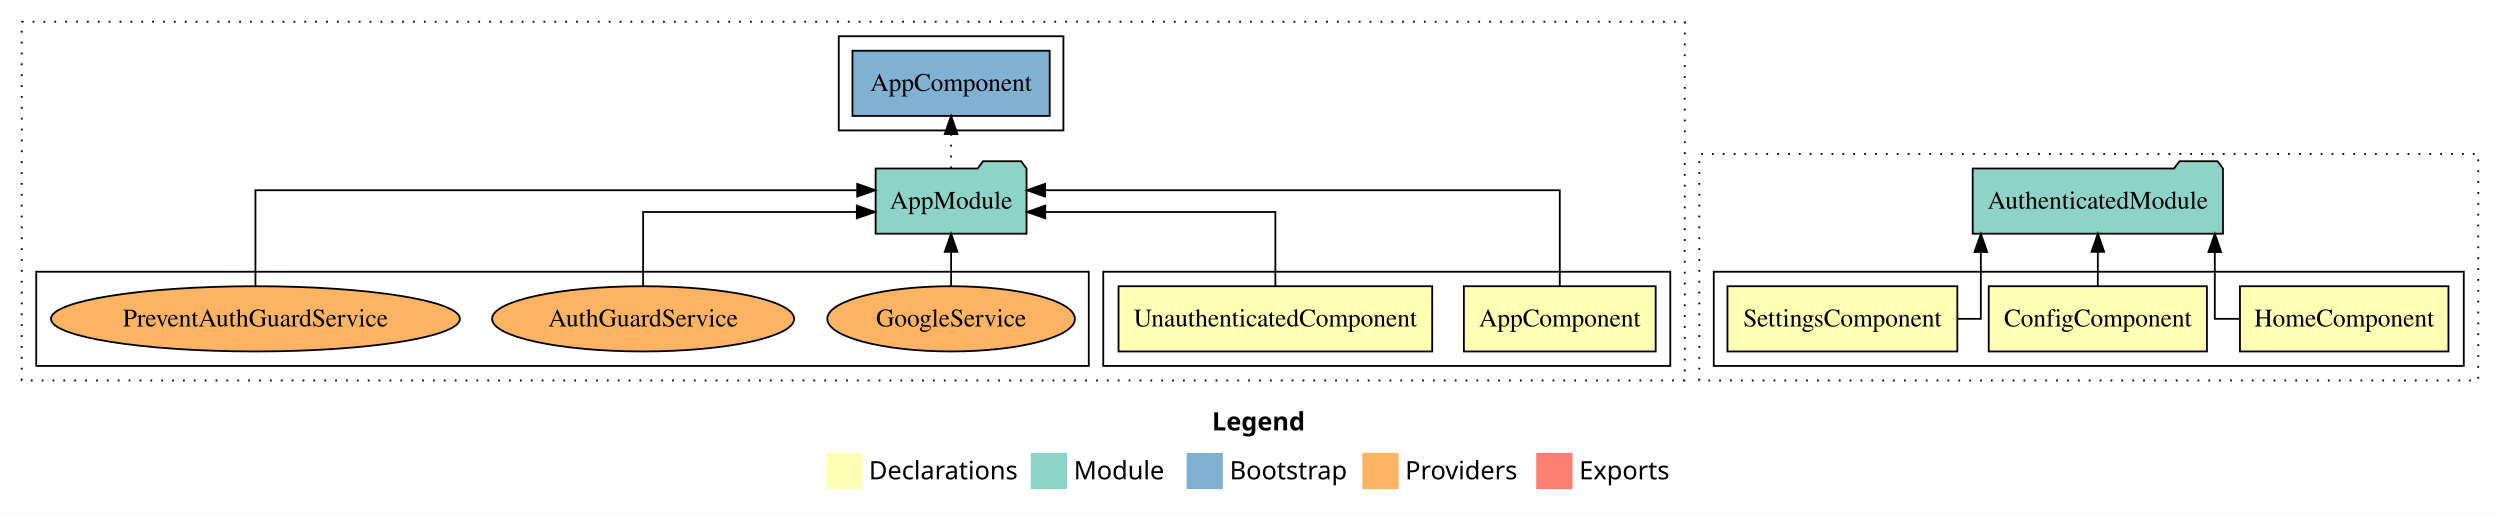
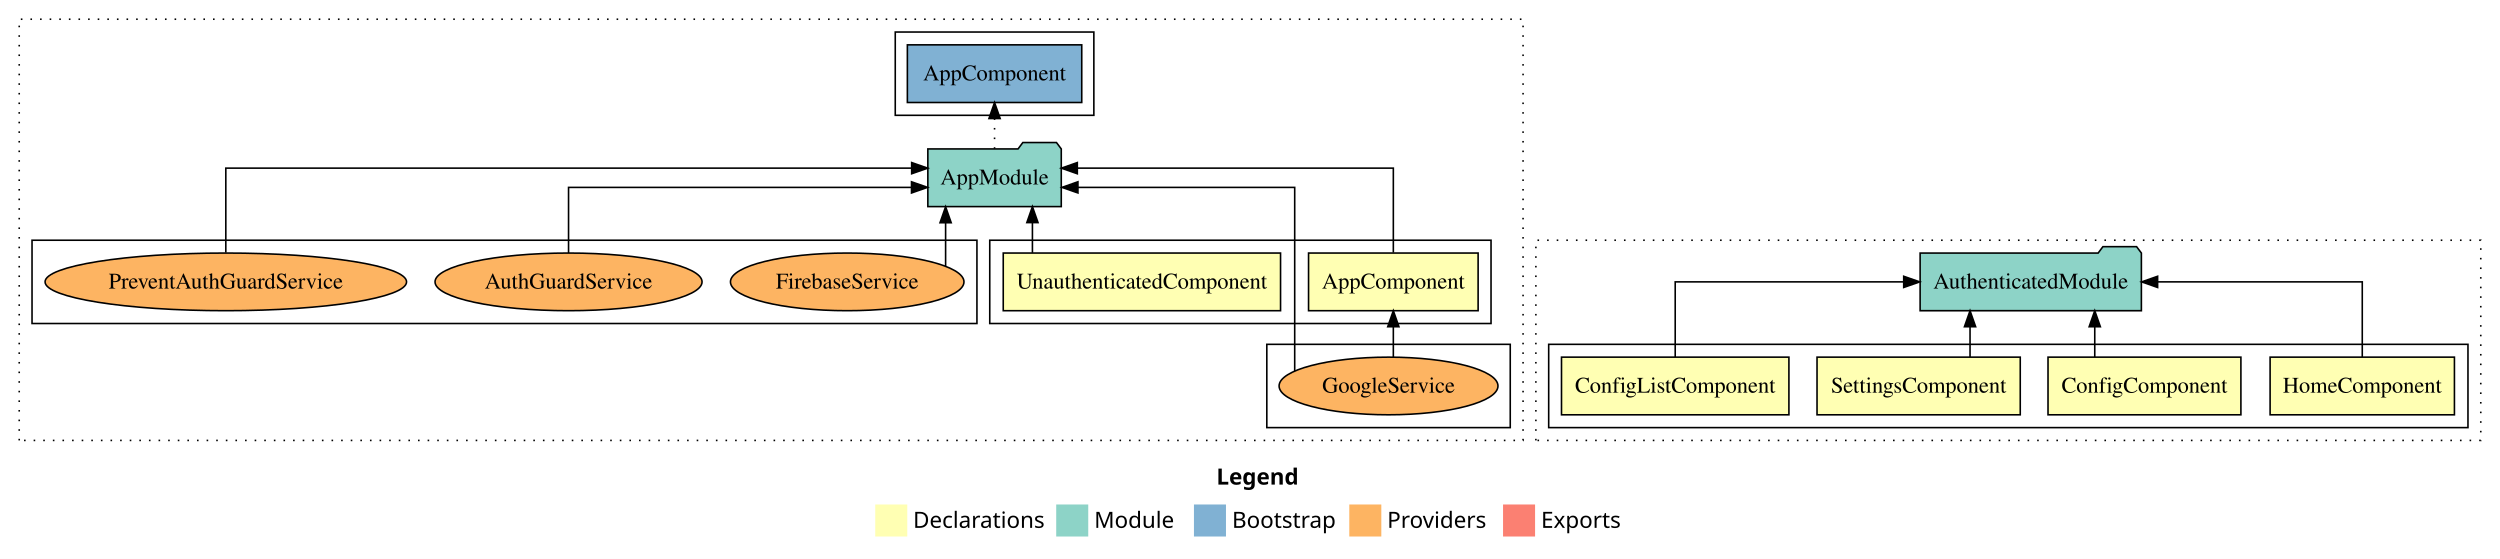
- <svg xmlns="http://www.w3.org/2000/svg" width="1380pt" height="284pt" viewBox="0.00 0.00 1380.00 284.00">
-   <g id="graph0" class="graph" transform="scale(1 1) rotate(0) translate(4 280)">
-     <polygon fill="#ffffff" stroke="transparent" points="-4,4 -4,-280 1376,-280 1376,4 -4,4" />
-     <text text-anchor="start" x="665.009" y="-42.4" font-family="sans-serif" font-weight="bold" font-size="14.00" fill="#000000">Legend</text>
-     <polygon fill="#ffffb3" stroke="transparent" points="452,-10 452,-30 472,-30 472,-10 452,-10" />
-     <text text-anchor="start" x="475.629" y="-15.4" font-family="sans-serif" font-size="14.00" fill="#000000">  Declarations</text>
-     <polygon fill="#8dd3c7" stroke="transparent" points="565,-10 565,-30 585,-30 585,-10 565,-10" />
-     <text text-anchor="start" x="588.725" y="-15.4" font-family="sans-serif" font-size="14.00" fill="#000000">  Module</text>
-     <polygon fill="#80b1d3" stroke="transparent" points="651,-10 651,-30 671,-30 671,-10 651,-10" />
-     <text text-anchor="start" x="674.781" y="-15.4" font-family="sans-serif" font-size="14.00" fill="#000000">  Bootstrap</text>
-     <polygon fill="#fdb462" stroke="transparent" points="748,-10 748,-30 768,-30 768,-10 748,-10" />
-     <text text-anchor="start" x="771.673" y="-15.4" font-family="sans-serif" font-size="14.00" fill="#000000">  Providers</text>
-     <polygon fill="#fb8072" stroke="transparent" points="844,-10 844,-30 864,-30 864,-10 844,-10" />
-     <text text-anchor="start" x="867.726" y="-15.4" font-family="sans-serif" font-size="14.00" fill="#000000">  Exports</text>
+ <svg xmlns="http://www.w3.org/2000/svg" width="1561pt" height="349pt" viewBox="0.00 0.00 1561.00 349.00">
+   <g id="graph0" class="graph" transform="scale(1 1) rotate(0) translate(4 345)">
+     <polygon fill="#ffffff" stroke="transparent" points="-4,4 -4,-345 1557,-345 1557,4 -4,4" />
+     <text text-anchor="start" x="755.509" y="-42.4" font-family="sans-serif" font-weight="bold" font-size="14.00" fill="#000000">Legend</text>
+     <polygon fill="#ffffb3" stroke="transparent" points="542.5,-10 542.5,-30 562.5,-30 562.5,-10 542.5,-10" />
+     <text text-anchor="start" x="566.129" y="-15.4" font-family="sans-serif" font-size="14.00" fill="#000000">  Declarations</text>
+     <polygon fill="#8dd3c7" stroke="transparent" points="655.5,-10 655.5,-30 675.5,-30 675.5,-10 655.5,-10" />
+     <text text-anchor="start" x="679.225" y="-15.4" font-family="sans-serif" font-size="14.00" fill="#000000">  Module</text>
+     <polygon fill="#80b1d3" stroke="transparent" points="741.5,-10 741.5,-30 761.5,-30 761.5,-10 741.5,-10" />
+     <text text-anchor="start" x="765.281" y="-15.4" font-family="sans-serif" font-size="14.00" fill="#000000">  Bootstrap</text>
+     <polygon fill="#fdb462" stroke="transparent" points="838.5,-10 838.5,-30 858.5,-30 858.5,-10 838.5,-10" />
+     <text text-anchor="start" x="862.173" y="-15.4" font-family="sans-serif" font-size="14.00" fill="#000000">  Providers</text>
+     <polygon fill="#fb8072" stroke="transparent" points="934.5,-10 934.5,-30 954.5,-30 954.5,-10 934.5,-10" />
+     <text text-anchor="start" x="958.226" y="-15.4" font-family="sans-serif" font-size="14.00" fill="#000000">  Exports</text>
    <g id="clust1" class="cluster">
-       <polygon fill="none" stroke="#000000" stroke-dasharray="1,5" points="8,-70 8,-268 926,-268 926,-70 8,-70" />
+       <polygon fill="none" stroke="#000000" stroke-dasharray="1,5" points="8,-70 8,-333 947,-333 947,-70 8,-70" />
    </g>
    <g id="clust2" class="cluster">
-       <polygon fill="none" stroke="#000000" points="605,-78 605,-130 918,-130 918,-78 605,-78" />
+       <polygon fill="none" stroke="#000000" points="614,-143 614,-195 927,-195 927,-143 614,-143" />
+     </g>
+     <g id="clust3" class="cluster">
+       <polygon fill="none" stroke="#000000" points="787,-78 787,-130 939,-130 939,-78 787,-78" />
    </g>
    <g id="clust7" class="cluster">
-       <polygon fill="none" stroke="#000000" points="459,-208 459,-260 583,-260 583,-208 459,-208" />
+       <polygon fill="none" stroke="#000000" points="555,-273 555,-325 679,-325 679,-273 555,-273" />
    </g>
    <g id="clust8" class="cluster">
-       <polygon fill="none" stroke="#000000" points="16,-78 16,-130 597,-130 597,-78 16,-78" />
+       <polygon fill="none" stroke="#000000" points="16,-143 16,-195 606,-195 606,-143 16,-143" />
    </g>
    <g id="clust9" class="cluster">
-       <polygon fill="none" stroke="#000000" stroke-dasharray="1,5" points="934,-70 934,-195 1364,-195 1364,-70 934,-70" />
+       <polygon fill="none" stroke="#000000" stroke-dasharray="1,5" points="955,-70 955,-195 1545,-195 1545,-70 955,-70" />
    </g>
    <g id="clust10" class="cluster">
-       <polygon fill="none" stroke="#000000" points="942,-78 942,-130 1356,-130 1356,-78 942,-78" />
+       <polygon fill="none" stroke="#000000" points="963,-78 963,-130 1537,-130 1537,-78 963,-78" />
    </g>
    <g id="node1" class="node">
-       <polygon fill="#ffffb3" stroke="#000000" points="909.94,-122 804.06,-122 804.06,-86 909.94,-86 909.94,-122" />
-       <text text-anchor="middle" x="857" y="-99.8" font-family="Times,serif" font-size="14.00" fill="#000000">AppComponent</text>
+       <polygon fill="#ffffb3" stroke="#000000" points="918.94,-187 813.06,-187 813.06,-151 918.94,-151 918.94,-187" />
+       <text text-anchor="middle" x="866" y="-164.8" font-family="Times,serif" font-size="14.00" fill="#000000">AppComponent</text>
    </g>
    <g id="node3" class="node">
-       <polygon fill="#8dd3c7" stroke="#000000" points="562.657,-187 559.657,-191 538.657,-191 535.657,-187 479.343,-187 479.343,-151 562.657,-151 562.657,-187" />
-       <text text-anchor="middle" x="521" y="-164.8" font-family="Times,serif" font-size="14.00" fill="#000000">AppModule</text>
+       <polygon fill="#8dd3c7" stroke="#000000" points="658.657,-252 655.657,-256 634.657,-256 631.657,-252 575.343,-252 575.343,-216 658.657,-216 658.657,-252" />
+       <text text-anchor="middle" x="617" y="-229.8" font-family="Times,serif" font-size="14.00" fill="#000000">AppModule</text>
    </g>
    <g id="edge1" class="edge">
-       <path fill="none" stroke="#000000" d="M857,-122.284C857,-143.321 857,-175 857,-175 857,-175 572.875,-175 572.875,-175" />
-       <polygon fill="#000000" stroke="#000000" points="572.875,-171.5 562.875,-175 572.875,-178.5 572.875,-171.5" />
+       <path fill="none" stroke="#000000" d="M866,-187.284C866,-208.321 866,-240 866,-240 866,-240 668.677,-240 668.677,-240" />
+       <polygon fill="#000000" stroke="#000000" points="668.677,-236.5 658.677,-240 668.677,-243.5 668.677,-236.5" />
    </g>
    <g id="node2" class="node">
-       <polygon fill="#ffffb3" stroke="#000000" points="786.574,-122 613.426,-122 613.426,-86 786.574,-86 786.574,-122" />
-       <text text-anchor="middle" x="700" y="-99.8" font-family="Times,serif" font-size="14.00" fill="#000000">UnauthenticatedComponent</text>
+       <polygon fill="#ffffb3" stroke="#000000" points="795.574,-187 622.426,-187 622.426,-151 795.574,-151 795.574,-187" />
+       <text text-anchor="middle" x="709" y="-164.8" font-family="Times,serif" font-size="14.00" fill="#000000">UnauthenticatedComponent</text>
+     </g>
+     <g id="edge3" class="edge">
+       <path fill="none" stroke="#000000" d="M640.645,-187.106C640.645,-187.106 640.645,-205.991 640.645,-205.991" />
+       <polygon fill="#000000" stroke="#000000" points="637.146,-205.991 640.645,-215.991 644.146,-205.991 637.146,-205.991" />
+     </g>
+     <g id="node5" class="node">
+       <polygon fill="#80b1d3" stroke="#000000" points="671.439,-317 562.561,-317 562.561,-281 671.439,-281 671.439,-317" />
+       <text text-anchor="middle" x="617" y="-294.8" font-family="Times,serif" font-size="14.00" fill="#000000">AppComponent </text>
+     </g>
+     <g id="edge4" class="edge">
+       <path fill="none" stroke="#000000" stroke-dasharray="1,5" d="M617,-252.106C617,-252.106 617,-270.991 617,-270.991" />
+       <polygon fill="#000000" stroke="#000000" points="613.5,-270.991 617,-280.991 620.5,-270.991 613.5,-270.991" />
+     </g>
+     <g id="node4" class="node">
+       <ellipse fill="#fdb462" stroke="#000000" cx="863" cy="-104" rx="68.338" ry="18" />
+       <text text-anchor="middle" x="863" y="-99.8" font-family="Times,serif" font-size="14.00" fill="#000000">GoogleService</text>
    </g>
    <g id="edge2" class="edge">
-       <path fill="none" stroke="#000000" d="M700,-122.022C700,-139.373 700,-163 700,-163 700,-163 572.967,-163 572.967,-163" />
-       <polygon fill="#000000" stroke="#000000" points="572.968,-159.5 562.967,-163 572.967,-166.5 572.968,-159.5" />
+       <path fill="none" stroke="#000000" d="M866,-122.106C866,-122.106 866,-140.991 866,-140.991" />
+       <polygon fill="#000000" stroke="#000000" points="862.5,-140.991 866,-150.991 869.5,-140.991 862.5,-140.991" />
    </g>
-     <g id="node4" class="node">
-       <polygon fill="#80b1d3" stroke="#000000" points="575.439,-252 466.561,-252 466.561,-216 575.439,-216 575.439,-252" />
-       <text text-anchor="middle" x="521" y="-229.8" font-family="Times,serif" font-size="14.00" fill="#000000">AppComponent </text>
-     </g>
-     <g id="edge3" class="edge">
-       <path fill="none" stroke="#000000" stroke-dasharray="1,5" d="M521,-187.106C521,-187.106 521,-205.991 521,-205.991" />
-       <polygon fill="#000000" stroke="#000000" points="517.5,-205.991 521,-215.991 524.5,-205.991 517.5,-205.991" />
-     </g>
-     <g id="node5" class="node">
-       <ellipse fill="#fdb462" stroke="#000000" cx="521" cy="-104" rx="68.338" ry="18" />
-       <text text-anchor="middle" x="521" y="-99.8" font-family="Times,serif" font-size="14.00" fill="#000000">GoogleService</text>
-     </g>
-     <g id="edge4" class="edge">
-       <path fill="none" stroke="#000000" d="M521,-122.106C521,-122.106 521,-140.991 521,-140.991" />
-       <polygon fill="#000000" stroke="#000000" points="517.5,-140.991 521,-150.991 524.5,-140.991 517.5,-140.991" />
+     <g id="edge5" class="edge">
+       <path fill="none" stroke="#000000" d="M804.409,-113.32C804.409,-142.158 804.409,-228 804.409,-228 804.409,-228 669.058,-228 669.058,-228" />
+       <polygon fill="#000000" stroke="#000000" points="669.058,-224.5 659.058,-228 669.058,-231.5 669.058,-224.5" />
    </g>
    <g id="node6" class="node">
-       <ellipse fill="#fdb462" stroke="#000000" cx="351" cy="-104" rx="83.367" ry="18" />
-       <text text-anchor="middle" x="351" y="-99.8" font-family="Times,serif" font-size="14.00" fill="#000000">AuthGuardService</text>
+       <ellipse fill="#fdb462" stroke="#000000" cx="525" cy="-169" rx="72.906" ry="18" />
+       <text text-anchor="middle" x="525" y="-164.8" font-family="Times,serif" font-size="14.00" fill="#000000">FirebaseService</text>
    </g>
-     <g id="edge5" class="edge">
-       <path fill="none" stroke="#000000" d="M351,-122.022C351,-139.373 351,-163 351,-163 351,-163 468.978,-163 468.978,-163" />
-       <polygon fill="#000000" stroke="#000000" points="468.978,-166.5 478.978,-163 468.978,-159.5 468.978,-166.5" />
+     <g id="edge6" class="edge">
+       <path fill="none" stroke="#000000" d="M586.437,-178.872C586.437,-178.872 586.437,-205.907 586.437,-205.907" />
+       <polygon fill="#000000" stroke="#000000" points="582.937,-205.907 586.437,-215.907 589.937,-205.907 582.937,-205.907" />
    </g>
    <g id="node7" class="node">
-       <ellipse fill="#fdb462" stroke="#000000" cx="137" cy="-104" rx="112.862" ry="18" />
-       <text text-anchor="middle" x="137" y="-99.8" font-family="Times,serif" font-size="14.00" fill="#000000">PreventAuthGuardService</text>
+       <ellipse fill="#fdb462" stroke="#000000" cx="351" cy="-169" rx="83.367" ry="18" />
+       <text text-anchor="middle" x="351" y="-164.8" font-family="Times,serif" font-size="14.00" fill="#000000">AuthGuardService</text>
    </g>
-     <g id="edge6" class="edge">
-       <path fill="none" stroke="#000000" d="M137,-122.284C137,-143.321 137,-175 137,-175 137,-175 469.174,-175 469.174,-175" />
-       <polygon fill="#000000" stroke="#000000" points="469.174,-178.5 479.174,-175 469.174,-171.5 469.174,-178.5" />
+     <g id="edge7" class="edge">
+       <path fill="none" stroke="#000000" d="M351,-187.023C351,-204.373 351,-228 351,-228 351,-228 565.145,-228 565.145,-228" />
+       <polygon fill="#000000" stroke="#000000" points="565.145,-231.5 575.145,-228 565.145,-224.5 565.145,-231.5" />
    </g>
    <g id="node8" class="node">
-       <polygon fill="#ffffb3" stroke="#000000" points="1347.545,-122 1232.455,-122 1232.455,-86 1347.545,-86 1347.545,-122" />
-       <text text-anchor="middle" x="1290" y="-99.8" font-family="Times,serif" font-size="14.00" fill="#000000">HomeComponent</text>
+       <ellipse fill="#fdb462" stroke="#000000" cx="137" cy="-169" rx="112.862" ry="18" />
+       <text text-anchor="middle" x="137" y="-164.8" font-family="Times,serif" font-size="14.00" fill="#000000">PreventAuthGuardService</text>
+     </g>
+     <g id="edge8" class="edge">
+       <path fill="none" stroke="#000000" d="M137,-187.284C137,-208.321 137,-240 137,-240 137,-240 565.243,-240 565.243,-240" />
+       <polygon fill="#000000" stroke="#000000" points="565.243,-243.5 575.243,-240 565.243,-236.5 565.243,-243.5" />
+     </g>
+     <g id="node9" class="node">
+       <polygon fill="#ffffb3" stroke="#000000" points="1528.545,-122 1413.455,-122 1413.455,-86 1528.545,-86 1528.545,-122" />
+       <text text-anchor="middle" x="1471" y="-99.8" font-family="Times,serif" font-size="14.00" fill="#000000">HomeComponent</text>
+     </g>
+     <g id="node13" class="node">
+       <polygon fill="#8dd3c7" stroke="#000000" points="1333.077,-187 1330.077,-191 1309.077,-191 1306.077,-187 1194.923,-187 1194.923,-151 1333.077,-151 1333.077,-187" />
+       <text text-anchor="middle" x="1264" y="-164.8" font-family="Times,serif" font-size="14.00" fill="#000000">AuthenticatedModule</text>
+     </g>
+     <g id="edge9" class="edge">
+       <path fill="none" stroke="#000000" d="M1471,-122.106C1471,-141.339 1471,-169 1471,-169 1471,-169 1343.216,-169 1343.216,-169" />
+       <polygon fill="#000000" stroke="#000000" points="1343.216,-165.5 1333.216,-169 1343.216,-172.5 1343.216,-165.5" />
+     </g>
+     <g id="node10" class="node">
+       <polygon fill="#ffffb3" stroke="#000000" points="1395.22,-122 1274.78,-122 1274.78,-86 1395.22,-86 1395.22,-122" />
+       <text text-anchor="middle" x="1335" y="-99.8" font-family="Times,serif" font-size="14.00" fill="#000000">ConfigComponent</text>
+     </g>
+     <g id="edge10" class="edge">
+       <path fill="none" stroke="#000000" d="M1303.964,-122.106C1303.964,-122.106 1303.964,-140.991 1303.964,-140.991" />
+       <polygon fill="#000000" stroke="#000000" points="1300.464,-140.991 1303.964,-150.991 1307.464,-140.991 1300.464,-140.991" />
    </g>
    <g id="node11" class="node">
-       <polygon fill="#8dd3c7" stroke="#000000" points="1223.077,-187 1220.077,-191 1199.077,-191 1196.077,-187 1084.923,-187 1084.923,-151 1223.077,-151 1223.077,-187" />
-       <text text-anchor="middle" x="1154" y="-164.8" font-family="Times,serif" font-size="14.00" fill="#000000">AuthenticatedModule</text>
+       <polygon fill="#ffffb3" stroke="#000000" points="1257.447,-122 1130.553,-122 1130.553,-86 1257.447,-86 1257.447,-122" />
+       <text text-anchor="middle" x="1194" y="-99.8" font-family="Times,serif" font-size="14.00" fill="#000000">SettingsComponent</text>
    </g>
-     <g id="edge7" class="edge">
-       <path fill="none" stroke="#000000" d="M1232.346,-104C1224.224,-104 1218.574,-104 1218.574,-104 1218.574,-104 1218.574,-140.894 1218.574,-140.894" />
-       <polygon fill="#000000" stroke="#000000" points="1215.074,-140.894 1218.574,-150.894 1222.074,-140.894 1215.074,-140.894" />
+     <g id="edge11" class="edge">
+       <path fill="none" stroke="#000000" d="M1226.092,-122.106C1226.092,-122.106 1226.092,-140.991 1226.092,-140.991" />
+       <polygon fill="#000000" stroke="#000000" points="1222.592,-140.991 1226.092,-150.991 1229.592,-140.991 1222.592,-140.991" />
    </g>
-     <g id="node9" class="node">
-       <polygon fill="#ffffb3" stroke="#000000" points="1214.22,-122 1093.78,-122 1093.78,-86 1214.22,-86 1214.22,-122" />
-       <text text-anchor="middle" x="1154" y="-99.8" font-family="Times,serif" font-size="14.00" fill="#000000">ConfigComponent</text>
+     <g id="node12" class="node">
+       <polygon fill="#ffffb3" stroke="#000000" points="1112.999,-122 971.001,-122 971.001,-86 1112.999,-86 1112.999,-122" />
+       <text text-anchor="middle" x="1042" y="-99.8" font-family="Times,serif" font-size="14.00" fill="#000000">ConfigListComponent</text>
    </g>
-     <g id="edge8" class="edge">
-       <path fill="none" stroke="#000000" d="M1154,-122.106C1154,-122.106 1154,-140.991 1154,-140.991" />
-       <polygon fill="#000000" stroke="#000000" points="1150.5,-140.991 1154,-150.991 1157.5,-140.991 1150.5,-140.991" />
-     </g>
-     <g id="node10" class="node">
-       <polygon fill="#ffffb3" stroke="#000000" points="1076.447,-122 949.553,-122 949.553,-86 1076.447,-86 1076.447,-122" />
-       <text text-anchor="middle" x="1013" y="-99.8" font-family="Times,serif" font-size="14.00" fill="#000000">SettingsComponent</text>
-     </g>
-     <g id="edge9" class="edge">
-       <path fill="none" stroke="#000000" d="M1076.461,-104C1084.191,-104 1089.426,-104 1089.426,-104 1089.426,-104 1089.426,-140.894 1089.426,-140.894" />
-       <polygon fill="#000000" stroke="#000000" points="1085.926,-140.894 1089.426,-150.894 1092.926,-140.894 1085.926,-140.894" />
+     <g id="edge12" class="edge">
+       <path fill="none" stroke="#000000" d="M1042,-122.106C1042,-141.339 1042,-169 1042,-169 1042,-169 1184.671,-169 1184.671,-169" />
+       <polygon fill="#000000" stroke="#000000" points="1184.671,-172.5 1194.671,-169 1184.671,-165.5 1184.671,-172.5" />
    </g>
  </g>
</svg>
